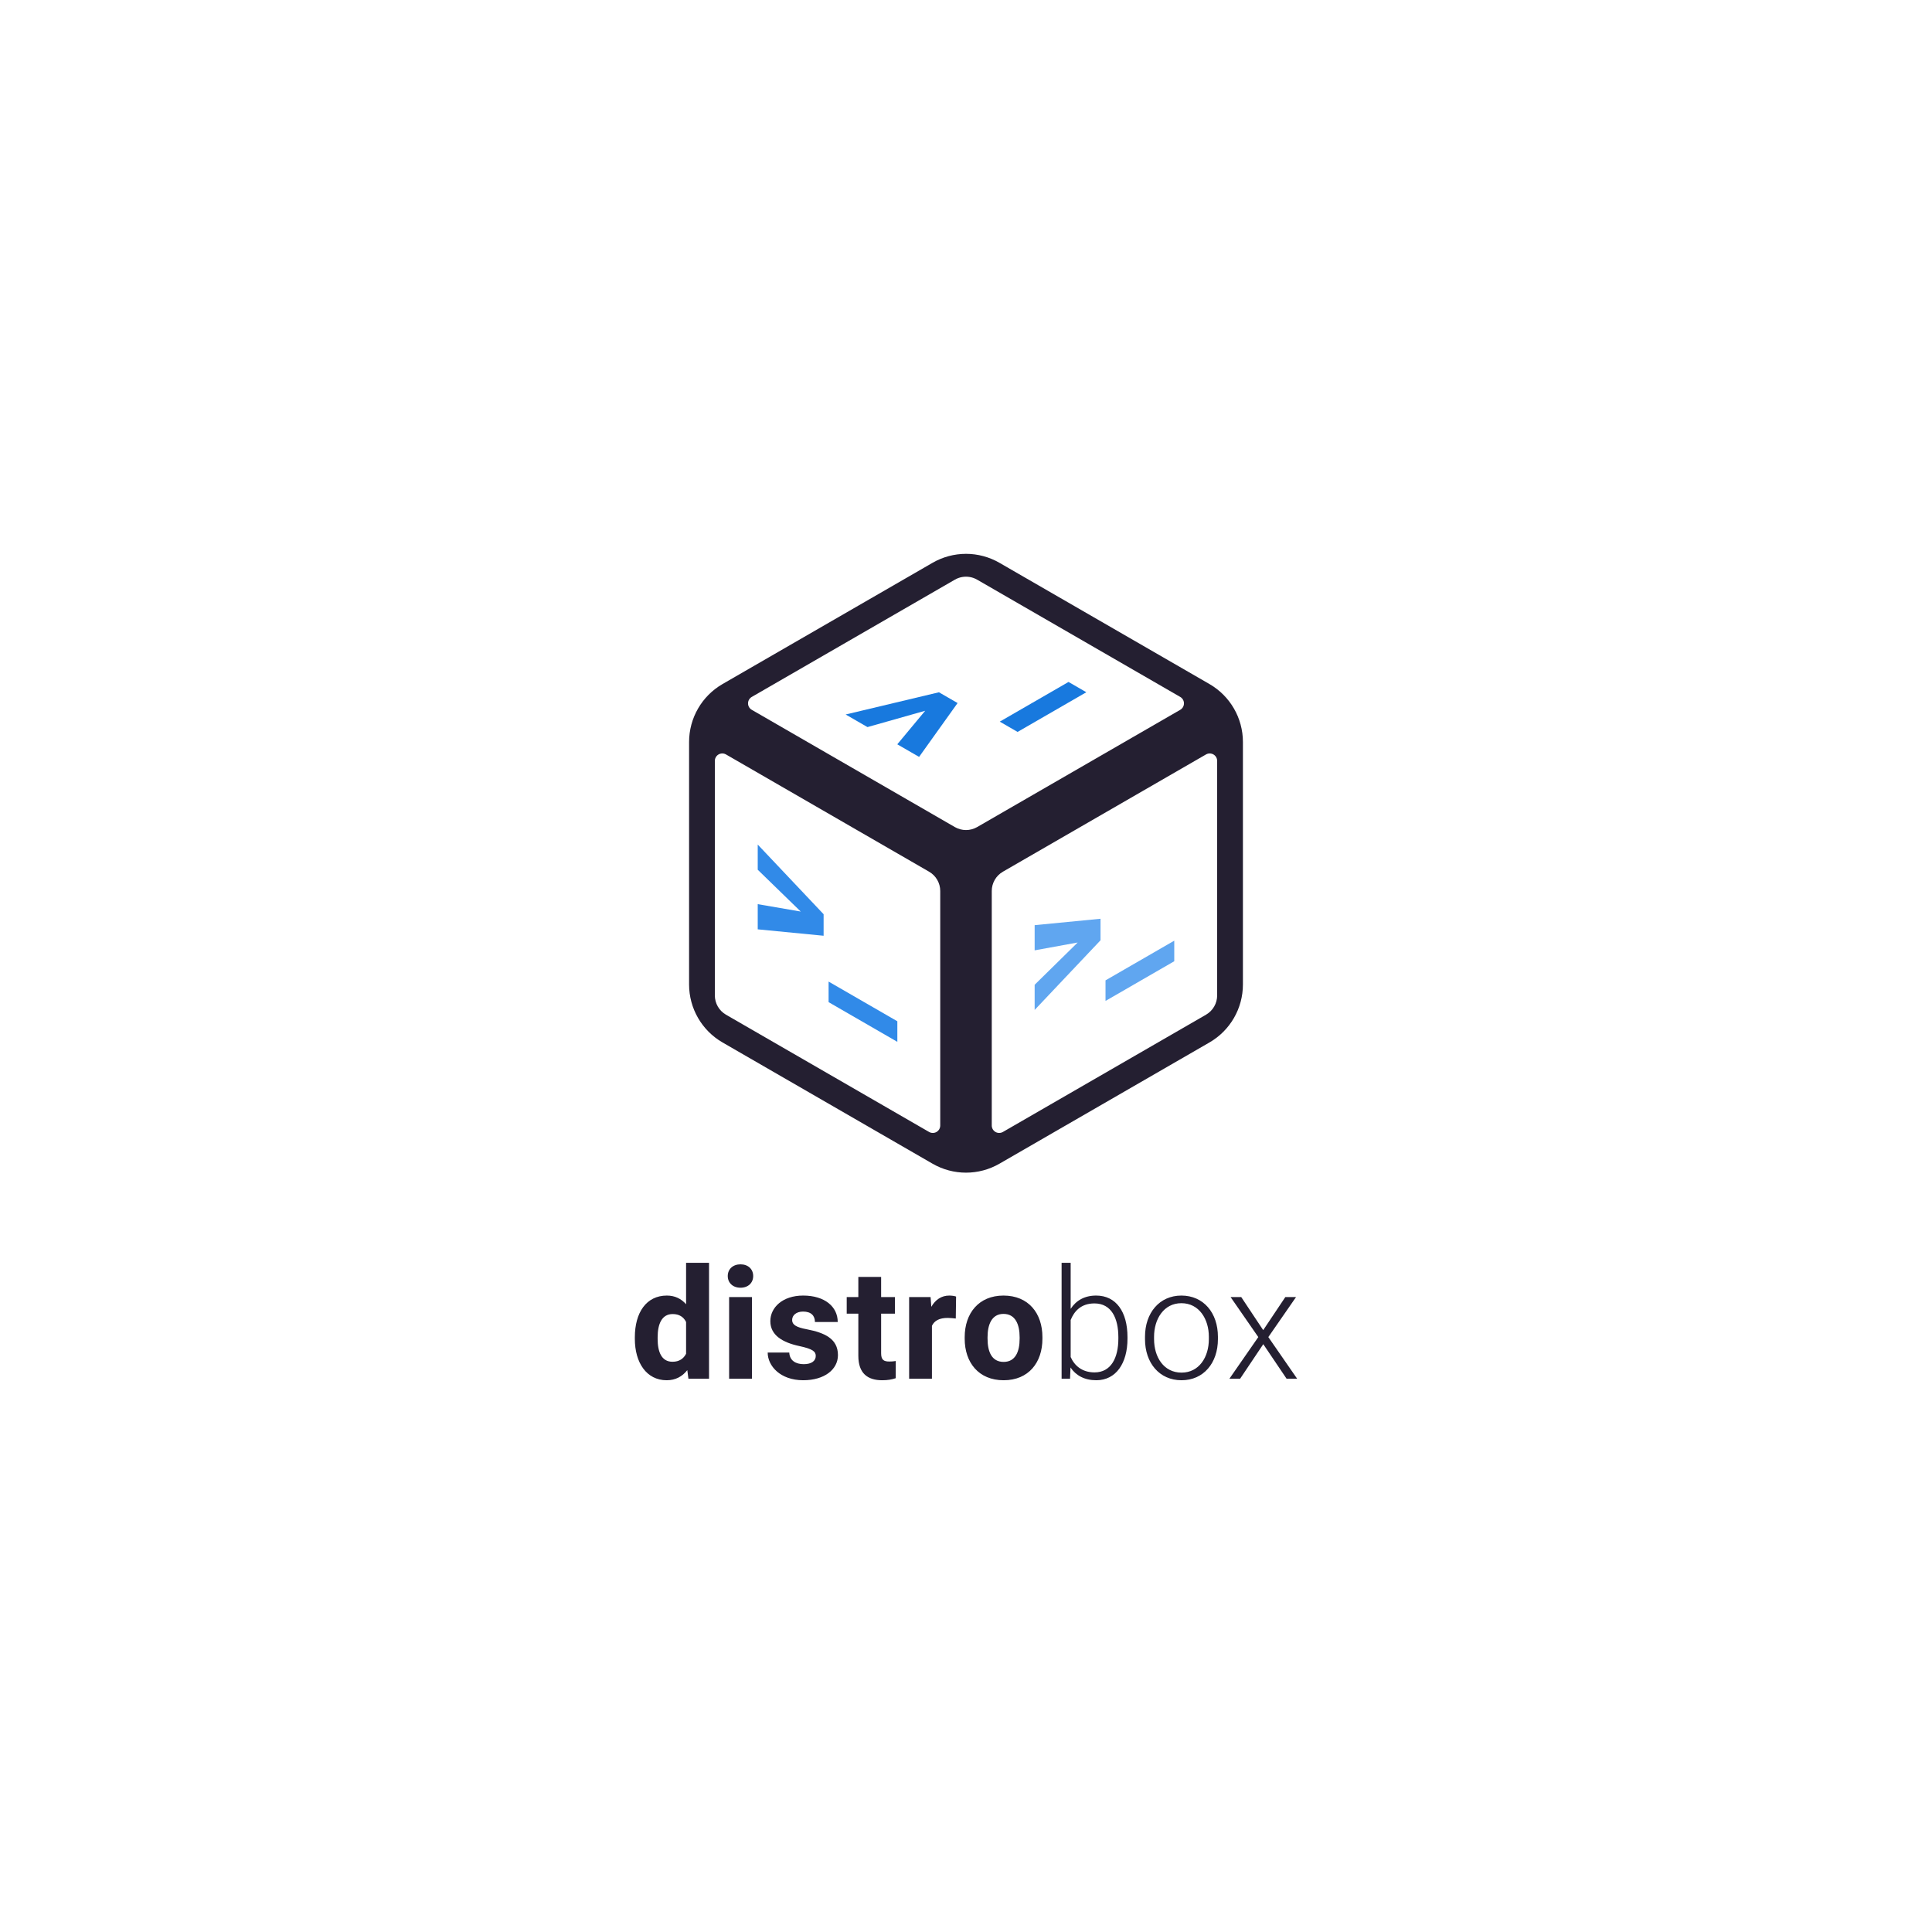
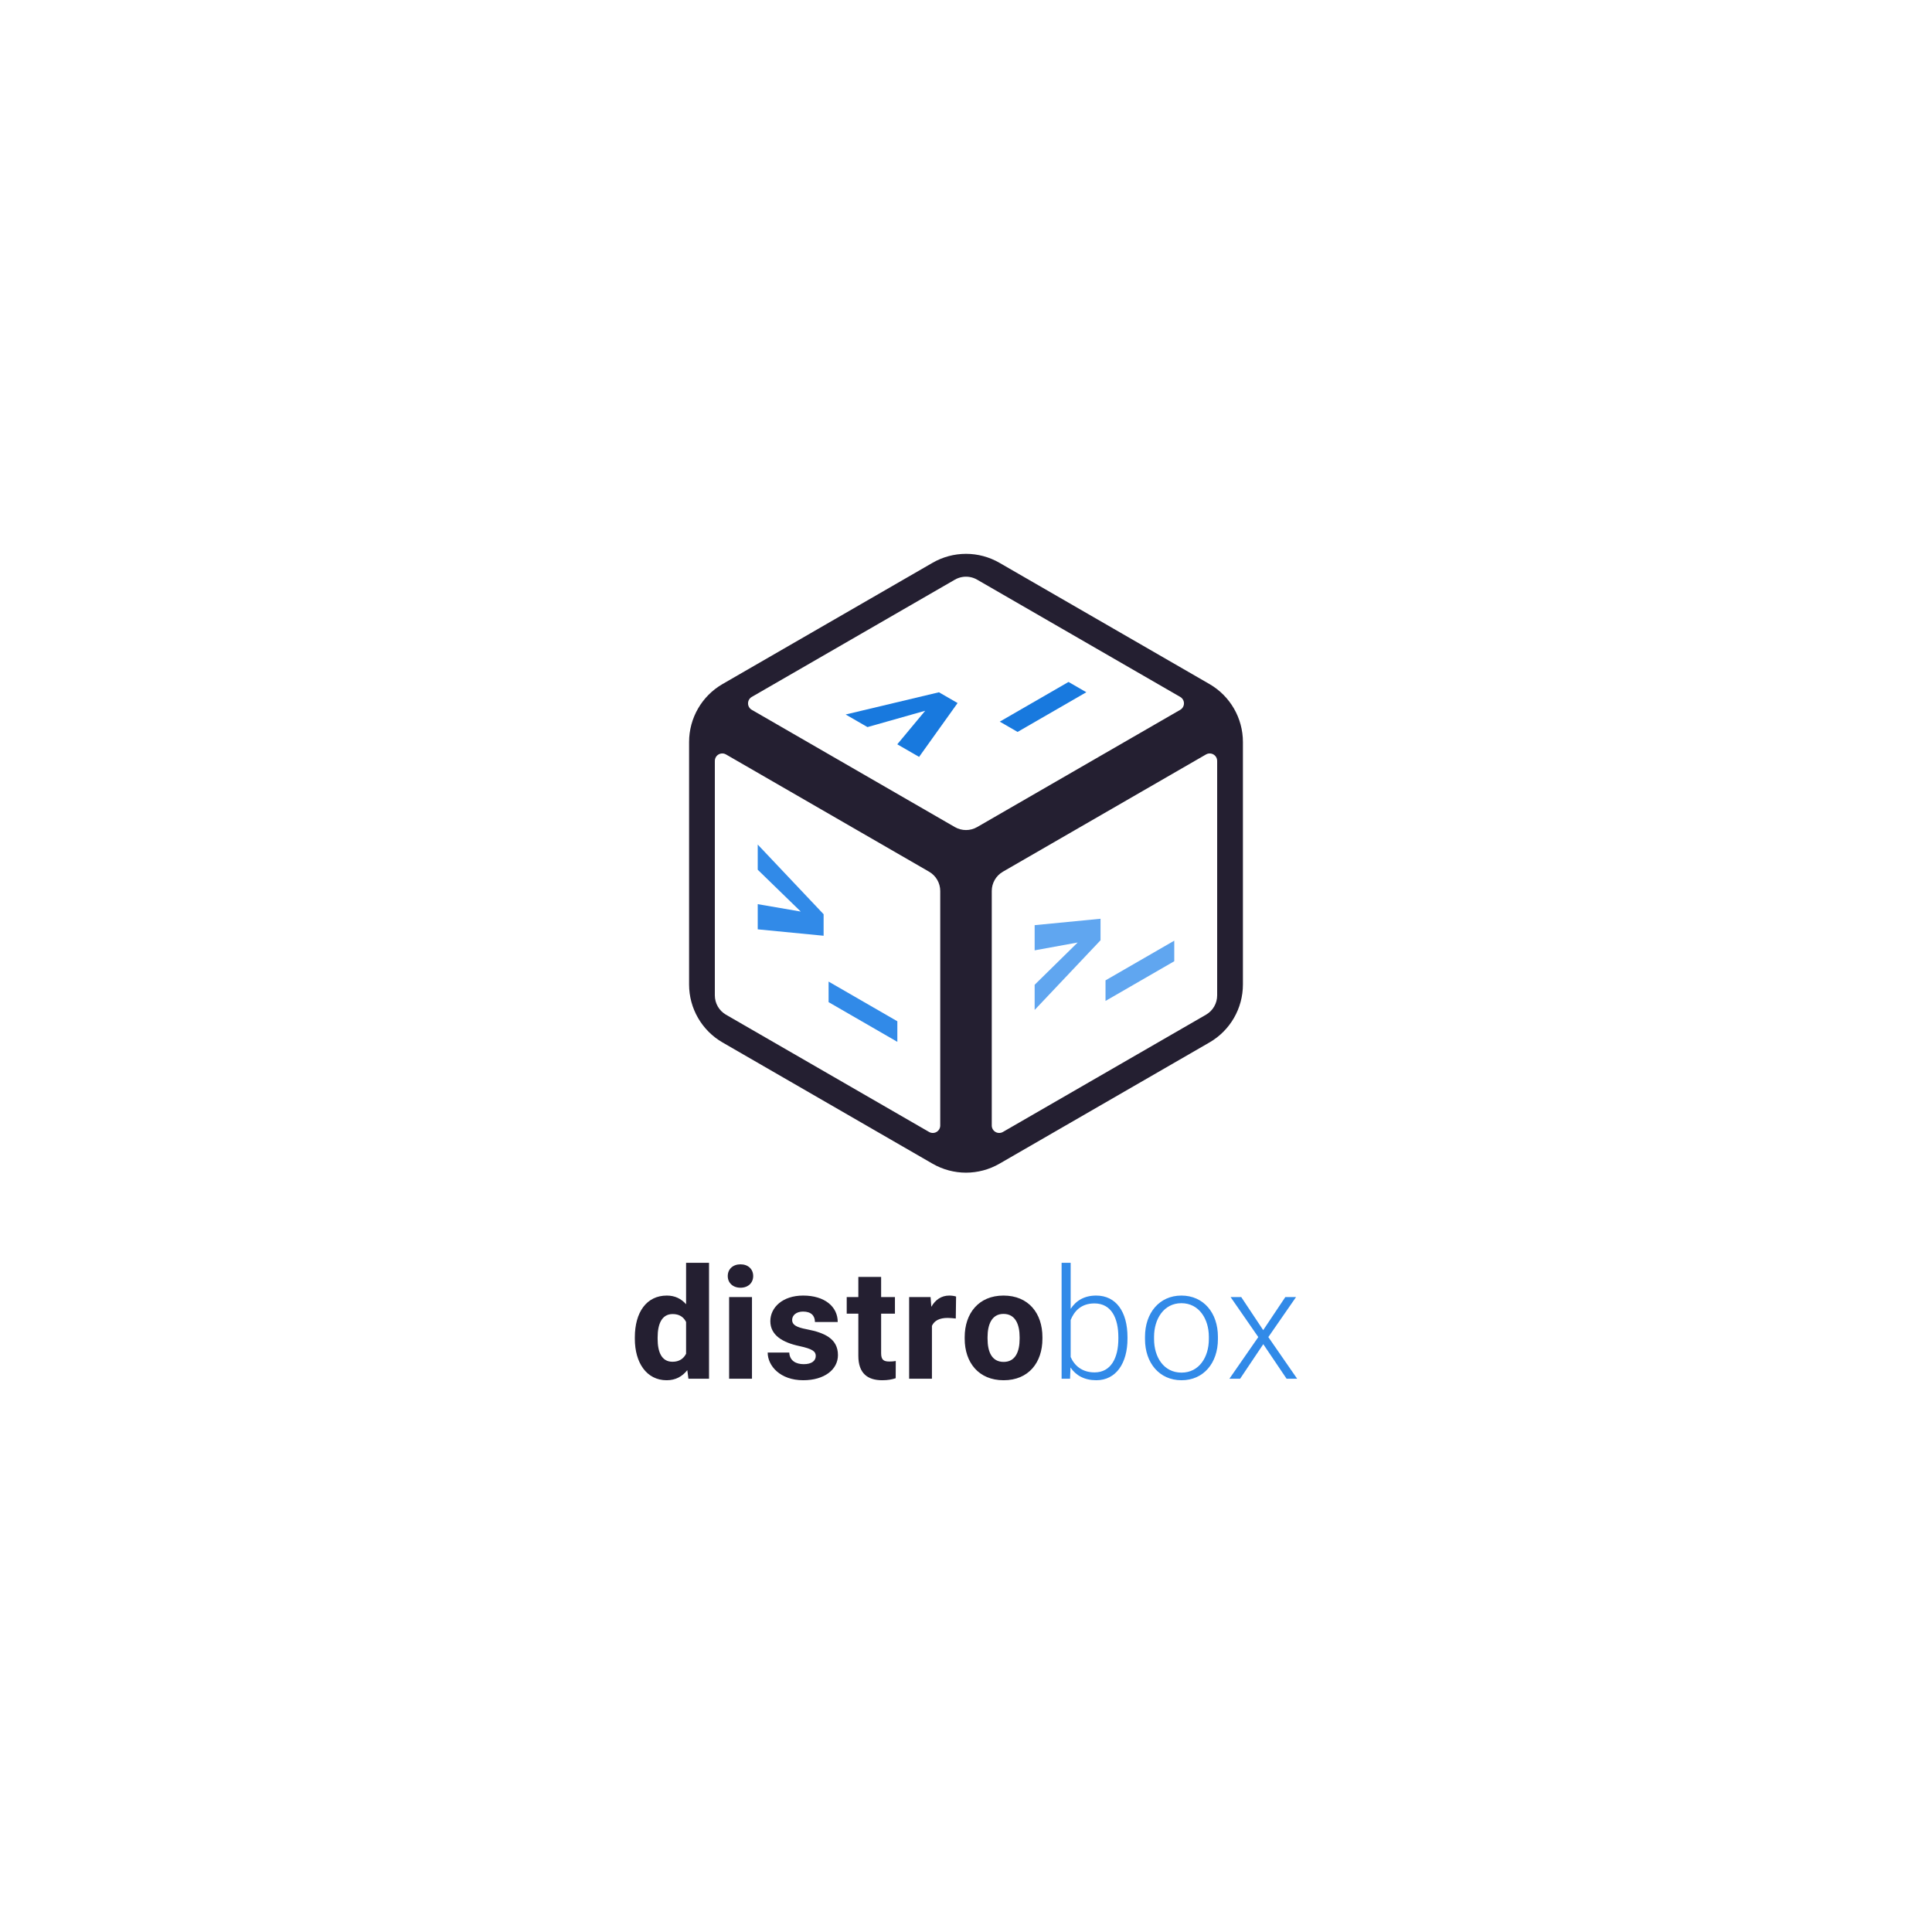
<svg xmlns="http://www.w3.org/2000/svg" width="300" height="300">
  <defs>
    <path id="a" d="M305 175h145v50H305z" />
  </defs>
  <path d="M-132 51.781a10.392 10.392 0 0 0-5.195 1.393L-169.805 72A10.392 10.392 0 0 0-175 81v37.652a10.392 10.392 0 0 0 5.195 9l32.61 18.827a10.392 10.392 0 0 0 10.39 0l32.61-18.827a10.392 10.392 0 0 0 5.195-9V81a10.392 10.392 0 0 0-5.195-9l-32.61-18.826A10.392 10.392 0 0 0-132 51.78Zm-.602 3.6a3.464 3.464 0 0 1 2.334.412L-98.732 74a1.155 1.155 0 0 1 0 2l-31.536 18.207a3.464 3.464 0 0 1-3.464 0L-165.268 76a1.155 1.155 0 0 1 0-2l31.536-18.207a3.464 3.464 0 0 1 1.13-.412zm-37.443 27.412a1.155 1.155 0 0 1 .777.137l31.536 18.207a3.464 3.464 0 0 1 1.732 3v36.414a1.155 1.155 0 0 1-1.732 1l-31.536-18.207a3.464 3.464 0 0 1-1.732-3V83.93a1.155 1.155 0 0 1 .955-1.137zm76.09 0A1.155 1.155 0 0 1-93 83.93v36.414a3.464 3.464 0 0 1-1.732 3l-31.536 18.207a1.155 1.155 0 0 1-1.732-1v-36.414a3.464 3.464 0 0 1 1.732-3l31.536-18.207a1.155 1.155 0 0 1 .777-.137z" style="fill:#241f31;fill-opacity:1;stroke-width:19.861;stroke-linecap:round;stroke-linejoin:round" transform="translate(282 34.219)" />
  <g style="font-weight:700;font-size:24px;font-family:Heebo;-inkscape-font-specification:&quot;Heebo Bold&quot;;text-align:center;text-anchor:middle;white-space:pre;shape-inside:url(#rect2729);fill:#60a6f0;fill-opacity:1;stroke-width:12;stroke-linecap:round;stroke-linejoin:round" transform="translate(221.314 -116.583)">
    <path d="m-60.654 264.152 6.68-1.218-6.68 6.563v3.91l10.23-10.818v-3.342l-10.23.994zm21.679 1.691v-3.193l-10.675 6.163v3.194z" aria-label="&gt;_" style="fill:#60a6f0;fill-opacity:1" />
  </g>
  <g style="font-weight:700;font-size:24px;font-family:Heebo;-inkscape-font-specification:&quot;Heebo Bold&quot;;text-align:center;text-anchor:middle;white-space:pre;shape-inside:url(#rect2729);fill:#318ae8;fill-opacity:1;stroke-width:12;stroke-linecap:round;stroke-linejoin:round" transform="translate(178.314 -116.583)">
    <path d="m-60.654 251.635 6.68 6.495-6.68-1.15v3.91l10.23.995v-3.342l-10.23-10.818Zm21.679 26.725v-3.194l-10.675-6.163v3.193z" aria-label="&gt;_" style="fill:#318ae8;fill-opacity:1" />
  </g>
  <g style="font-weight:700;font-size:24px;font-family:Heebo;-inkscape-font-specification:&quot;Heebo Bold&quot;;text-align:center;text-anchor:middle;white-space:pre;shape-inside:url(#rect2729);fill:#1879de;fill-opacity:1;stroke-width:12;stroke-linecap:round;stroke-linejoin:round" transform="translate(199.814 -153.824)">
    <path d="m-65.113 266.726 8.965-2.537-4.336 5.21 3.386 1.955 5.977-8.362-2.895-1.672-14.484 3.45zm33.984-5.412-2.766-1.597-10.675 6.163 2.765 1.597z" aria-label="&gt;_" style="fill:#1879de;fill-opacity:1" />
  </g>
  <g aria-label="distrobox" style="font-weight:700;font-size:24px;font-family:Heebo;-inkscape-font-specification:&quot;Heebo Bold&quot;;letter-spacing:.4px;white-space:pre;shape-inside:url(#a);fill:#241f31;stroke-width:12;stroke-linecap:round;stroke-linejoin:round" transform="translate(-207.16 18.967)">
    <path d="M305.738 188.689v.246c0 3.68 1.805 6.422 4.946 6.422 1.382 0 2.425-.586 3.199-1.57l.176 1.335h3.199v-18h-3.563v6.434c-.75-.856-1.734-1.348-2.988-1.348-3.176 0-4.969 2.625-4.969 6.48zm3.54.246v-.246c0-2.04.632-3.61 2.331-3.61 1.008 0 1.688.434 2.086 1.23v4.934c-.398.774-1.078 1.243-2.11 1.243-1.722 0-2.308-1.57-2.308-3.551zm10.888-9.762c0 1.055.785 1.817 1.98 1.817 1.195 0 1.969-.762 1.969-1.817s-.774-1.816-1.969-1.816-1.98.761-1.98 1.816zm3.761 15.95v-12.68h-3.55v12.68zm9.904-3.54c0 .762-.644 1.278-1.863 1.278-1.207 0-2.191-.528-2.25-1.805h-3.352c0 2.062 1.934 4.3 5.52 4.3 3.281 0 5.39-1.663 5.39-3.902 0-2.566-2.109-3.48-4.816-4.007-1.7-.317-2.297-.727-2.297-1.442 0-.75.657-1.312 1.7-1.312 1.277 0 1.84.668 1.84 1.617h3.538c0-2.39-2.039-4.102-5.367-4.102-3.199 0-5.097 1.852-5.097 3.973 0 2.203 1.933 3.316 4.5 3.867 2.074.445 2.554.844 2.554 1.535zm12.295-6.563v-2.577h-2.145v-3.13h-3.539v3.13h-1.804v2.578h1.804v6.539c0 2.719 1.43 3.797 3.715 3.797.844 0 1.5-.117 2.086-.317l.012-2.672a5.225 5.225 0 0 1-.985.082c-.89 0-1.289-.257-1.289-1.289v-6.14zm5.744 10.102v-8.215c.375-.808 1.171-1.23 2.46-1.23.364 0 .903.059 1.243.094l.047-3.41c-.247-.094-.704-.153-1.055-.153-1.23 0-2.168.656-2.79 1.746l-.116-1.511h-3.329v12.68zm5.087-6.457v.246c0 3.692 2.168 6.446 6.047 6.446 3.879 0 6.023-2.754 6.023-6.446v-.246c0-3.691-2.144-6.457-6.047-6.457-3.855 0-6.023 2.766-6.023 6.457zm3.55.246v-.246c0-1.945.645-3.61 2.473-3.61 1.864 0 2.508 1.665 2.508 3.61v.246c0 2.004-.656 3.598-2.484 3.598-1.852 0-2.496-1.594-2.496-3.598z" />
-     <path d="M382.236 188.911v-.246c0-3.937-1.77-6.457-4.863-6.457-1.828 0-3.118.774-3.961 2.063v-7.149h-1.407v18h1.313l.07-1.746c.832 1.23 2.157 1.98 4.008 1.98 3.07 0 4.84-2.66 4.84-6.445zm-1.418-.246v.246c0 2.954-1.137 5.227-3.691 5.227-1.946 0-3.13-1.055-3.715-2.39v-5.743c.527-1.324 1.582-2.578 3.691-2.578 2.625 0 3.715 2.285 3.715 5.238zm4.138-.07v.387c0 3.691 2.239 6.375 5.672 6.375 3.422 0 5.649-2.684 5.649-6.375v-.387c0-3.691-2.227-6.387-5.672-6.387-3.41 0-5.649 2.696-5.649 6.387zm1.406.387v-.387c0-2.73 1.5-5.203 4.243-5.203 2.754 0 4.265 2.473 4.265 5.203v.387c0 2.777-1.511 5.191-4.242 5.191-2.765 0-4.265-2.414-4.265-5.191zm16.948-1.407-3.41-5.132h-1.653l4.3 6.21-4.488 6.47h1.664l3.598-5.368 3.621 5.367h1.64l-4.476-6.468 4.301-6.211h-1.664z" style="font-weight:300;-inkscape-font-specification:&quot;Heebo Light&quot;" />
+     <path d="M382.236 188.911v-.246c0-3.937-1.77-6.457-4.863-6.457-1.828 0-3.118.774-3.961 2.063v-7.149h-1.407v18h1.313l.07-1.746c.832 1.23 2.157 1.98 4.008 1.98 3.07 0 4.84-2.66 4.84-6.445zm-1.418-.246v.246c0 2.954-1.137 5.227-3.691 5.227-1.946 0-3.13-1.055-3.715-2.39v-5.743c.527-1.324 1.582-2.578 3.691-2.578 2.625 0 3.715 2.285 3.715 5.238zm4.138-.07v.387c0 3.691 2.239 6.375 5.672 6.375 3.422 0 5.649-2.684 5.649-6.375v-.387c0-3.691-2.227-6.387-5.672-6.387-3.41 0-5.649 2.696-5.649 6.387zm1.406.387v-.387c0-2.73 1.5-5.203 4.243-5.203 2.754 0 4.265 2.473 4.265 5.203v.387c0 2.777-1.511 5.191-4.242 5.191-2.765 0-4.265-2.414-4.265-5.191zm16.948-1.407-3.41-5.132h-1.653l4.3 6.21-4.488 6.47h1.664l3.598-5.368 3.621 5.367h1.64l-4.476-6.468 4.301-6.211h-1.664z" style="font-weight:300;-inkscape-font-specification:&quot;Heebo Light&quot;;fill:#318ae8;fill-opacity:1" />
  </g>
</svg>
